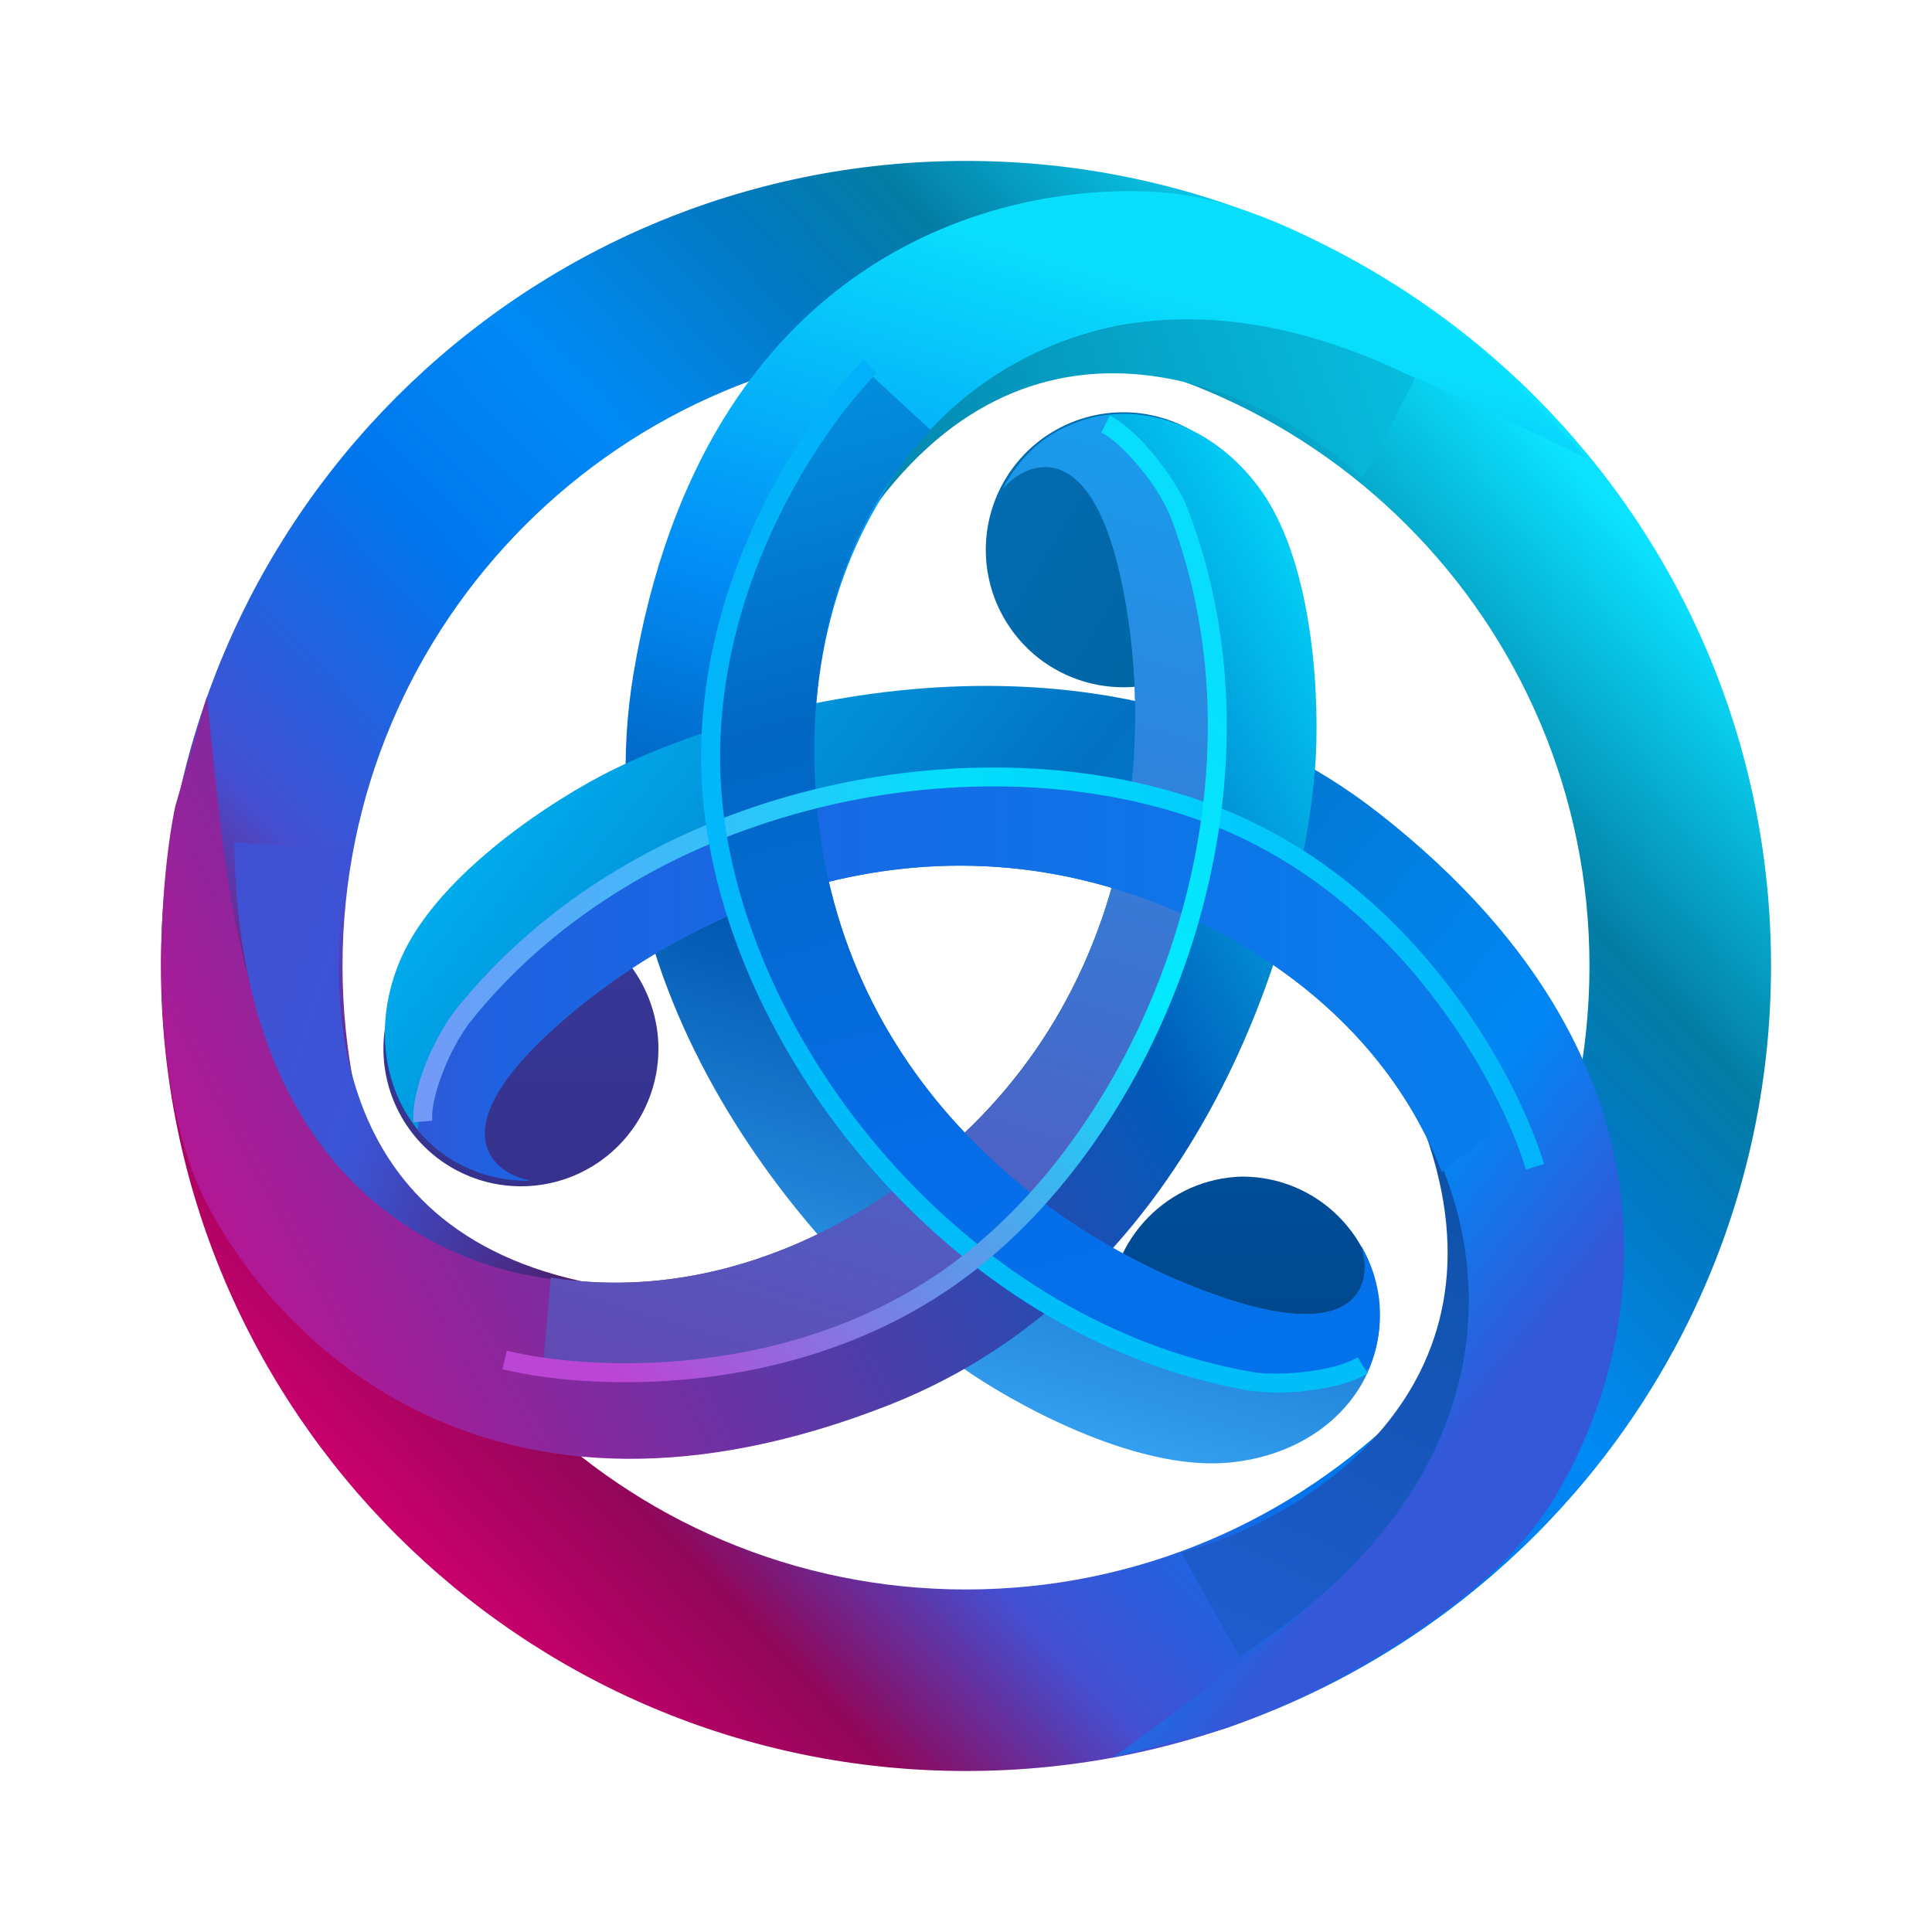
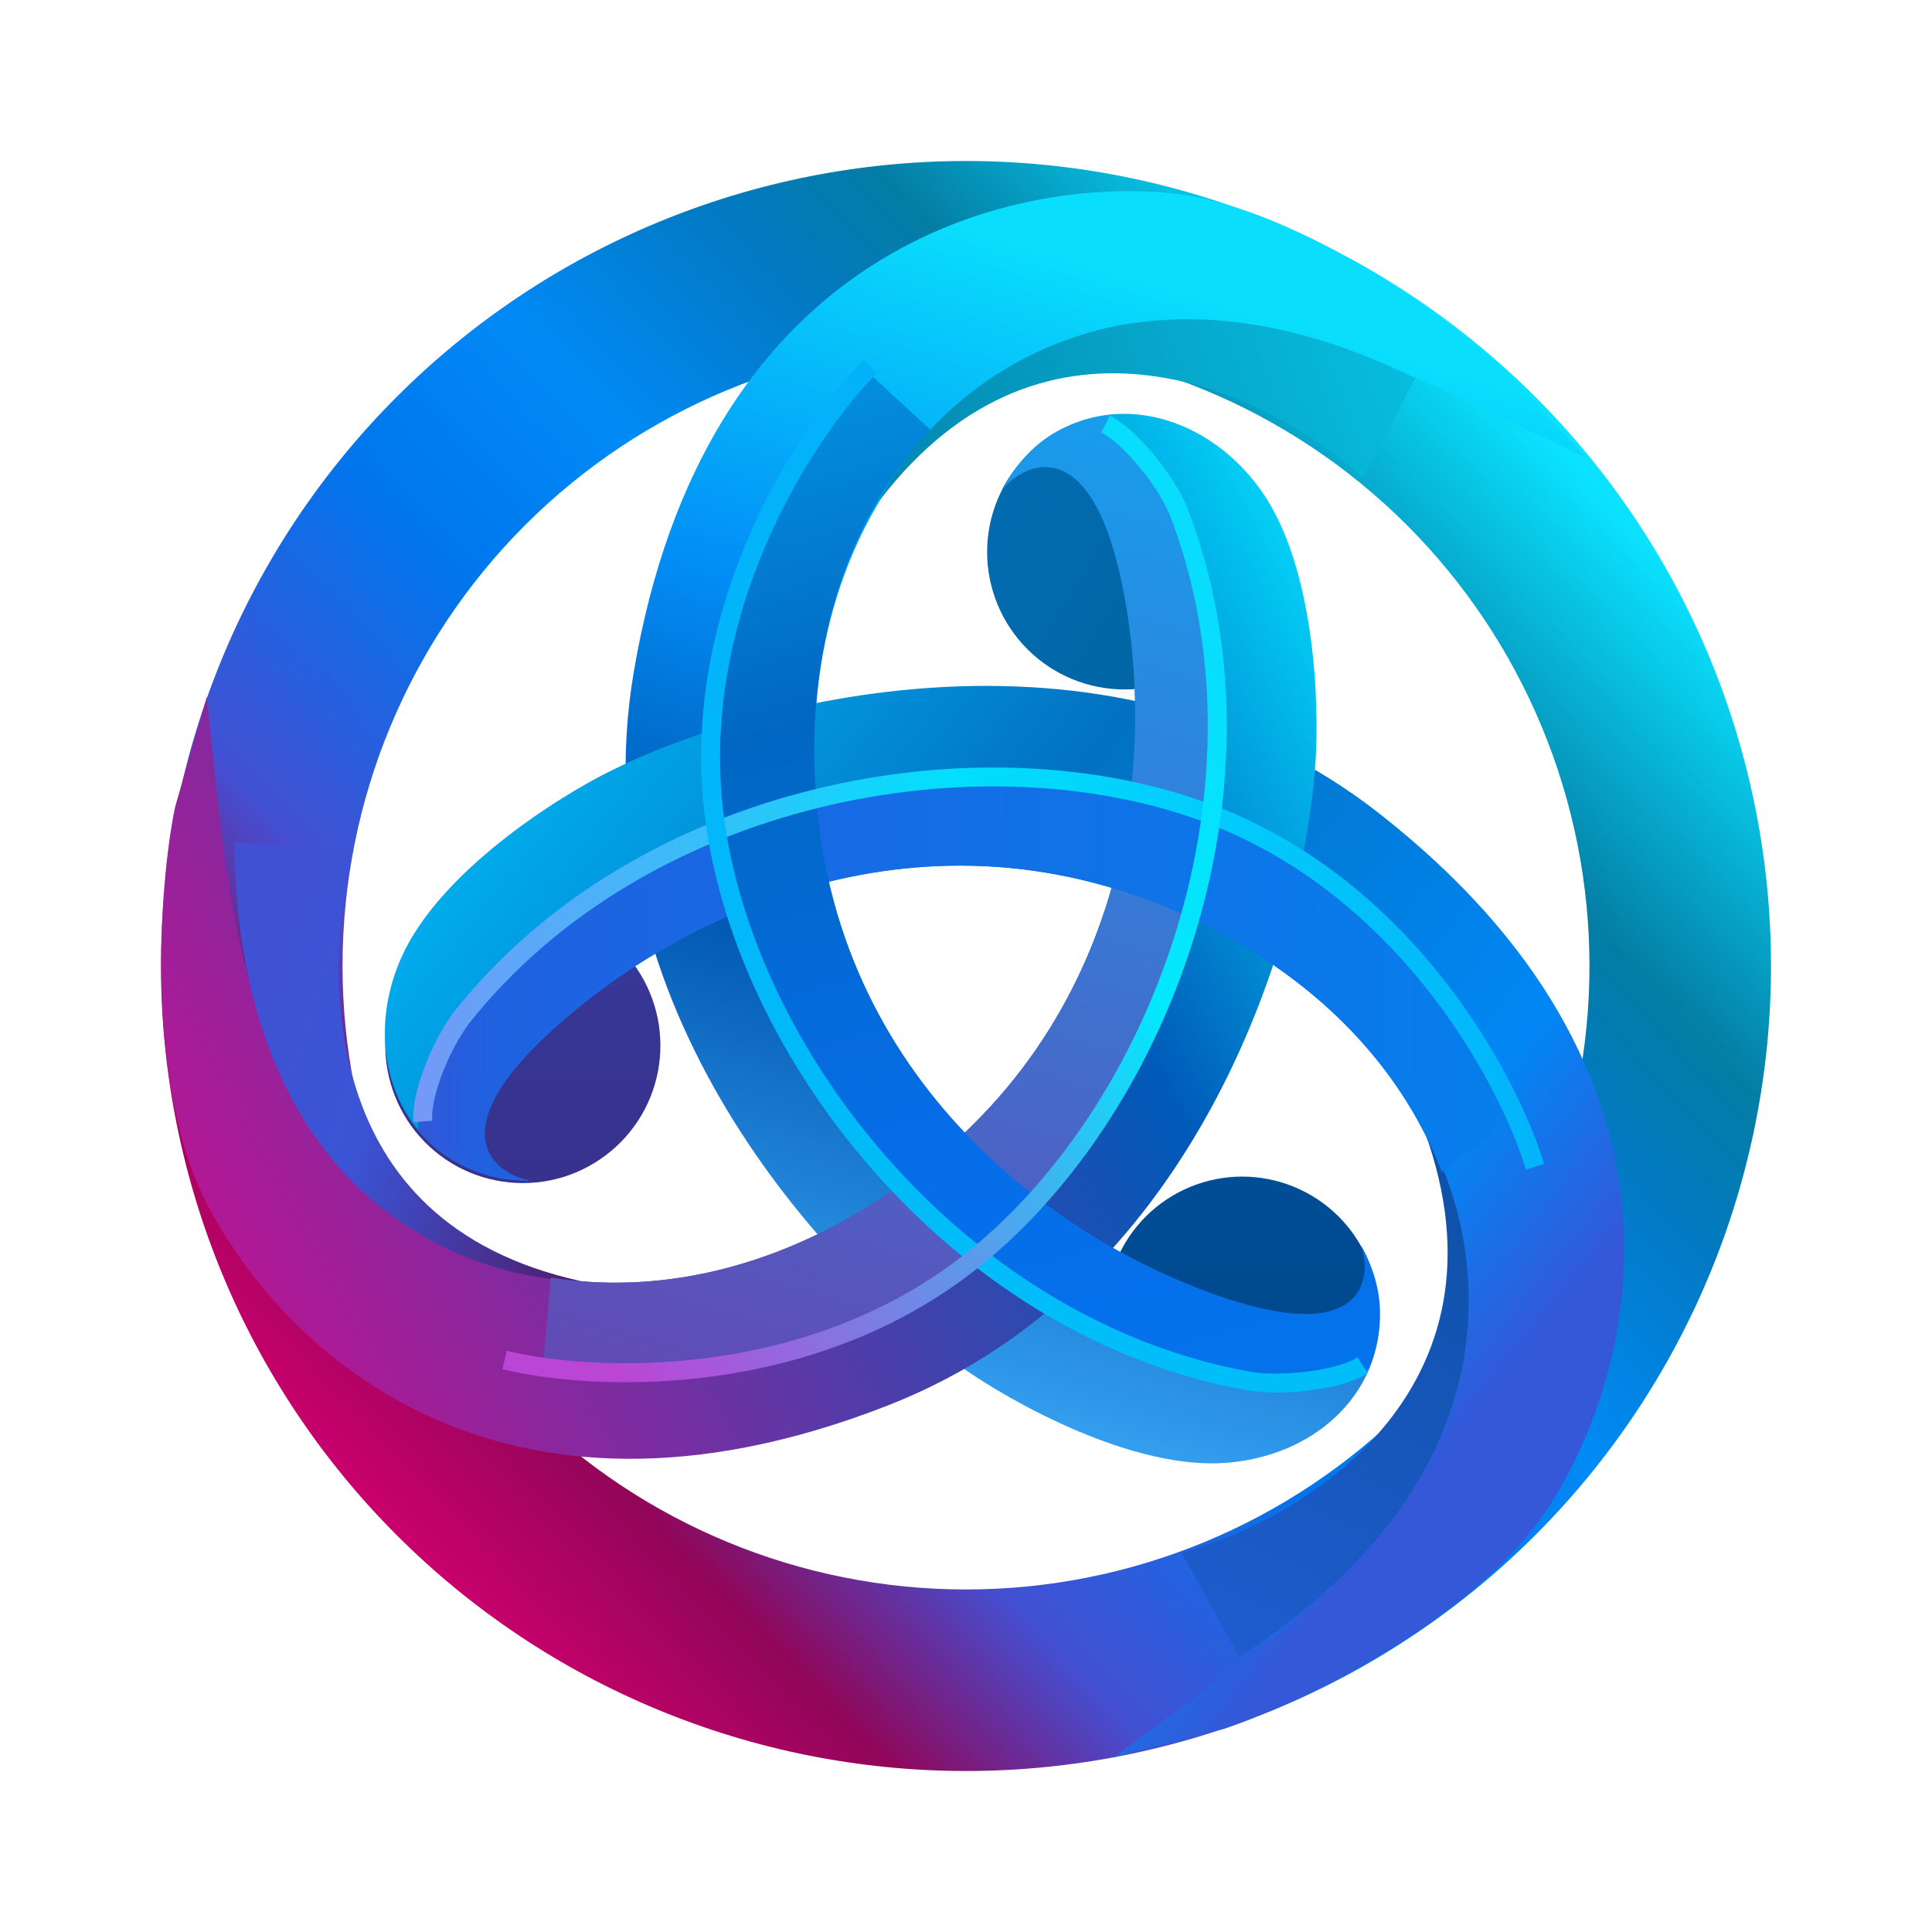
- <svg xmlns="http://www.w3.org/2000/svg" width="24" height="24" fill="none" viewBox="0 0 24 24">
-   <path fill="url(#astar__a)" fill-rule="evenodd" d="M12 22a10 10 0 1 0 0-20.001A10 10 0 0 0 12 22m0-2.255a7.745 7.745 0 1 0 0-15.49 7.745 7.745 0 0 0 0 15.49" clip-rule="evenodd" />
-   <path fill="url(#astar__b)" d="M15.431 18.004a1.694 1.694 0 1 0 0-3.388 1.694 1.694 0 0 0 0 3.387" />
-   <path fill="url(#astar__c)" d="M14.419 2.388c1.629.116 3.554 1.55 4.315 2.255l.969 1.043c-1.77-.825-3.322-1.746-5.284-1.698-1.963.048-4.487 2.037-4.292 5.747.193 3.708 3.055 5.722 5.115 6.4 1.648.543 1.816-.204 1.67-.656.665 1.293-.215 2.572-1.67 2.692-1.164.096-2.683-.752-3.297-1.188-1.65-1.156-4.772-4.5-4.073-8.63.873-5.165 4.51-6.11 6.547-5.965" />
-   <path fill="url(#astar__d)" d="M5.007 12.149a1.708 1.708 0 1 0 2.974 1.678 1.708 1.708 0 0 0-2.974-1.678" />
-   <path fill="url(#astar__e)" d="M19.252 18.699c-.878 1.378-3.063 2.443-4.043 2.776l-1.378.356c1.567-1.164 3.121-2.144 4.015-3.894s.347-4.914-3.008-6.511-6.486-.041-8.064 1.448c-1.263 1.191-.673 1.699-.206 1.787-1.428 0-2.172-1.42-1.586-2.758.47-1.069 1.94-2 2.616-2.333 1.803-.899 6.23-2.05 9.53.531 4.124 3.228 3.222 6.876 2.124 8.598" />
-   <path fill="url(#astar__f)" d="M15.434 5.977a1.708 1.708 0 1 0-2.927 1.76 1.708 1.708 0 0 0 2.927-1.76" />
-   <path fill="url(#astar__g)" d="M2.552 14.917c-.738-1.457-.587-3.883-.376-4.896l.394-1.368c.206 1.942.302 3.781 1.355 5.44 1.053 1.657 4.056 2.795 7.135.719 3.08-2.077 3.332-5.565 2.852-7.681-.384-1.694-1.143-1.427-1.456-1.07.747-1.296 2.349-1.163 3.202.021.682.947.737 2.686.68 3.438-.142 2.008-1.4 6.407-5.3 7.936-4.877 1.912-7.56-.719-8.486-2.539" />
-   <path fill="url(#astar__h)" d="M17.58 4.698c-3.762-1.853-6.007.245-6.66 1.526 2.083-2.729 4.877-1.329 6.012-.288z" />
-   <path fill="url(#astar__i)" d="M15.396 20.579c3.628-2.335 3.025-5.28 2.302-6.522 1.167 3.228-1.532 4.838-3.022 5.229z" />
-   <path fill="url(#astar__j)" d="M2.911 10.463c.044 4.314 2.746 5.416 4.313 5.453-3.352-.732-3.157-3.864-2.873-5.354z" />
-   <path fill="url(#astar__k)" d="M13.757 5.162c.834.72 1.982 2.804.967 6.487-1.366 4.943-5.768 5.64-7.983 5.355l.102-1.134c1.245.2 2.721-.05 4.217-1.06 3.08-2.076 3.332-5.563 2.852-7.68-.384-1.693-1.143-1.416-1.456-1.058.353-.638.807-.84 1.301-.91" />
-   <path fill="url(#astar__l)" d="M17.91 14.559c-.455-1.186-1.424-2.347-3.07-3.133-3.354-1.596-6.487-.04-8.066 1.448-1.262 1.192-.654 1.705-.186 1.793a1.76 1.76 0 0 1-1.398-.629c.054-.952.961-2.778 4.384-3.987 4.658-1.647 8.24 1.246 9.286 3.769z" />
-   <path fill="url(#astar__m)" d="M11.561 5.343c-.918.967-1.537 2.448-1.434 4.391.194 3.708 3.055 5.722 5.115 6.4 1.649.543 1.816-.198 1.67-.65a1.68 1.68 0 0 1 .091 1.521c-1.321.374-3.976.154-6.527-3.154-3.304-4.282-.75-7.85.11-9.05l.152-.218z" />
-   <path fill="url(#astar__n)" fill-rule="evenodd" d="M15.054 9.996c2.509.94 3.795 3.366 4.127 4.464l-.226.068c-.32-1.06-1.57-3.406-3.983-4.312-2.793-1.047-6.952-.273-9.148 2.5q-.19.268-.31.57c-.096.239-.157.475-.144.636l-.235.018c-.016-.217.062-.495.16-.742a3 3 0 0 1 .344-.627c2.266-2.863 6.538-3.653 9.415-2.575" clip-rule="evenodd" />
-   <path fill="url(#astar__o)" fill-rule="evenodd" d="M8.767 10.227c-.37-2.656 1.151-4.941 1.957-5.755l.167.164C10.113 5.423 8.645 7.64 9 10.194c.41 2.953 3.073 6.242 6.557 6.85.147.026.403.027.663-.003.264-.032.508-.093.644-.18l.126.198c-.182.118-.472.184-.74.215q-.367.05-.734 0c-3.596-.626-6.327-4.005-6.748-7.048" clip-rule="evenodd" />
-   <path fill="url(#astar__p)" fill-rule="evenodd" d="M12.183 15.723c-2.086 1.683-4.829 1.558-5.942 1.286l.055-.23c1.075.263 3.732.38 5.738-1.239 2.321-1.871 3.77-5.848 2.496-9.149a2.5 2.5 0 0 0-.353-.56c-.168-.208-.35-.385-.495-.458l.104-.21c.192.096.403.306.576.52.172.216.323.455.387.625 1.315 3.406-.175 7.487-2.566 9.415" clip-rule="evenodd" />
+ <svg xmlns="http://www.w3.org/2000/svg" width="24" height="24" viewBox="0 0 24 24" fill="none">
+   <path fill-rule="evenodd" clip-rule="evenodd" d="M12 22C13.313 22 14.614 21.741 15.827 21.239C17.04 20.736 18.142 20 19.071 19.071C20 18.142 20.736 17.04 21.239 15.827C21.741 14.614 22 13.313 22 12C22 10.687 21.741 9.386 21.239 8.173C20.736 6.96 20 5.858 19.071 4.929C18.142 4 17.04 3.264 15.827 2.761C14.614 2.259 13.313 2 12 2C9.348 2 6.804 3.054 4.929 4.929C3.054 6.804 2 9.348 2 12C2 14.652 3.054 17.196 4.929 19.071C6.804 20.947 9.348 22 12 22ZM12 19.745C14.054 19.745 16.024 18.929 17.477 17.477C18.929 16.024 19.745 14.054 19.745 12C19.745 9.946 18.929 7.976 17.477 6.523C16.024 5.071 14.054 4.255 12 4.255C9.946 4.255 7.976 5.071 6.523 6.523C5.071 7.976 4.255 9.946 4.255 12C4.255 14.054 5.071 16.024 6.523 17.477C7.976 18.929 9.946 19.745 12 19.745Z" fill="url(#paint0_linear_376_10504)" />
+   <path d="M15.431 18.003C15.88 18.003 16.311 17.825 16.629 17.508C16.946 17.19 17.125 16.759 17.125 16.31C17.125 15.861 16.946 15.43 16.629 15.112C16.311 14.795 15.88 14.616 15.431 14.616C14.982 14.616 14.551 14.795 14.233 15.112C13.916 15.43 13.737 15.861 13.737 16.31C13.737 16.759 13.916 17.19 14.233 17.508C14.551 17.825 14.982 18.003 15.431 18.003Z" fill="url(#paint1_linear_376_10504)" />
+   <path d="M14.419 2.388C16.048 2.504 17.973 3.939 18.734 4.643L19.703 5.686C17.932 4.861 16.381 3.94 14.419 3.988C12.456 4.036 9.932 6.025 10.127 9.735C10.32 13.443 13.182 15.457 15.242 16.135C16.89 16.678 17.058 15.931 16.912 15.479C17.577 16.771 16.697 18.051 15.242 18.171C14.078 18.267 12.559 17.419 11.945 16.983C10.296 15.827 7.173 12.484 7.872 8.353C8.745 3.188 12.382 2.242 14.419 2.388Z" fill="url(#paint2_linear_376_10504)" />
+   <path d="M5.006 12.149C4.895 12.346 4.824 12.564 4.798 12.789C4.771 13.015 4.79 13.243 4.853 13.461C4.916 13.679 5.021 13.882 5.163 14.059C5.306 14.236 5.481 14.382 5.681 14.491C5.88 14.598 6.099 14.666 6.325 14.688C6.551 14.711 6.779 14.688 6.996 14.622C7.212 14.555 7.414 14.446 7.588 14.301C7.763 14.156 7.906 13.978 8.011 13.777C8.218 13.379 8.26 12.916 8.129 12.487C7.997 12.059 7.703 11.699 7.309 11.486C6.915 11.272 6.453 11.222 6.022 11.346C5.591 11.47 5.227 11.758 5.006 12.149Z" fill="url(#paint3_linear_376_10504)" />
+   <path d="M19.252 18.699C18.374 20.077 16.189 21.142 15.209 21.475L13.831 21.831C15.398 20.667 16.952 19.687 17.846 17.937C18.739 16.187 18.193 13.023 14.838 11.426C11.484 9.828 8.352 11.385 6.774 12.874C5.511 14.065 6.101 14.573 6.568 14.661C5.14 14.661 4.396 13.24 4.982 11.903C5.452 10.834 6.922 9.902 7.598 9.57C9.401 8.671 13.828 7.52 17.128 10.101C21.252 13.329 20.35 16.977 19.252 18.699Z" fill="url(#paint4_linear_376_10504)" />
+   <path d="M15.434 5.977C15.319 5.785 15.166 5.618 14.986 5.484C14.806 5.351 14.601 5.254 14.383 5.2C14.166 5.146 13.94 5.135 13.718 5.168C13.496 5.201 13.283 5.278 13.091 5.393C12.898 5.509 12.731 5.661 12.598 5.842C12.464 6.022 12.368 6.227 12.313 6.444C12.259 6.662 12.248 6.888 12.281 7.11C12.315 7.332 12.391 7.545 12.507 7.737C12.74 8.125 13.118 8.405 13.557 8.514C13.997 8.624 14.462 8.554 14.85 8.321C15.239 8.088 15.518 7.71 15.628 7.27C15.737 6.831 15.668 6.366 15.434 5.977Z" fill="url(#paint5_linear_376_10504)" />
+   <path d="M2.552 14.917C1.814 13.46 1.965 11.034 2.176 10.021L2.57 8.653C2.776 10.595 2.872 12.434 3.925 14.092C4.978 15.75 7.981 16.888 11.06 14.812C14.14 12.735 14.392 9.247 13.912 7.131C13.528 5.437 12.769 5.704 12.456 6.062C13.203 4.765 14.805 4.898 15.658 6.082C16.34 7.029 16.395 8.768 16.338 9.52C16.196 11.528 14.938 15.927 11.037 17.456C6.161 19.368 3.477 16.737 2.552 14.917Z" fill="url(#paint6_linear_376_10504)" />
+   <path d="M17.58 4.698C13.818 2.845 11.573 4.943 10.921 6.224C13.003 3.495 15.797 4.895 16.932 5.936L17.58 4.698Z" fill="url(#paint7_linear_376_10504)" />
+   <path d="M15.396 20.579C19.024 18.244 18.421 15.299 17.698 14.057C18.865 17.285 16.166 18.895 14.676 19.286L15.396 20.579Z" fill="url(#paint8_linear_376_10504)" />
+   <path d="M2.911 10.463C2.955 14.777 5.657 15.879 7.224 15.916C3.872 15.184 4.067 12.052 4.351 10.562L2.911 10.463Z" fill="url(#paint9_linear_376_10504)" />
+   <path d="M13.757 5.162C14.591 5.881 15.739 7.966 14.724 11.649C13.358 16.592 8.956 17.288 6.741 17.004L6.843 15.87C8.088 16.071 9.564 15.819 11.06 14.811C14.14 12.734 14.392 9.247 13.912 7.13C13.528 5.437 12.769 5.714 12.456 6.072C12.809 5.434 13.263 5.232 13.757 5.162Z" fill="url(#paint10_linear_376_10504)" />
+   <path d="M17.911 14.559C17.455 13.373 16.486 12.211 14.839 11.426C11.486 9.83 8.353 11.385 6.774 12.874C5.512 14.066 6.12 14.579 6.588 14.667C6.322 14.674 6.059 14.622 5.817 14.513C5.575 14.404 5.361 14.242 5.19 14.038C5.244 13.086 6.151 11.26 9.574 10.051C14.232 8.404 17.813 11.297 18.86 13.82L17.911 14.559Z" fill="url(#paint11_linear_376_10504)" />
+   <path d="M11.561 5.343C10.643 6.31 10.024 7.791 10.127 9.734C10.321 13.442 13.182 15.456 15.242 16.134C16.891 16.677 17.058 15.936 16.913 15.483C17.218 16.032 17.191 16.548 17.003 17.005C15.682 17.379 13.027 17.159 10.476 13.851C7.172 9.569 9.726 6.001 10.586 4.801L10.738 4.583L11.561 5.343Z" fill="url(#paint12_linear_376_10504)" />
+   <path fill-rule="evenodd" clip-rule="evenodd" d="M15.054 9.996C17.563 10.937 18.849 13.362 19.181 14.46L18.955 14.528C18.635 13.469 17.386 11.122 14.972 10.216C12.179 9.169 8.02 9.943 5.824 12.717C5.698 12.893 5.594 13.085 5.514 13.286C5.418 13.525 5.357 13.761 5.37 13.922L5.135 13.94C5.119 13.723 5.197 13.445 5.296 13.198C5.397 12.95 5.529 12.711 5.639 12.571C7.905 9.708 12.177 8.918 15.054 9.996Z" fill="url(#paint13_linear_376_10504)" />
+   <path fill-rule="evenodd" clip-rule="evenodd" d="M8.767 10.226C8.398 7.571 9.918 5.286 10.724 4.472L10.891 4.636C10.113 5.423 8.645 7.639 8.999 10.194C9.409 13.147 12.072 16.436 15.556 17.044C15.703 17.07 15.959 17.071 16.219 17.041C16.483 17.009 16.727 16.948 16.863 16.861L16.989 17.059C16.807 17.177 16.517 17.243 16.248 17.274C16.005 17.307 15.758 17.307 15.515 17.274C11.919 16.648 9.188 13.269 8.767 10.226Z" fill="url(#paint14_linear_376_10504)" />
+   <path fill-rule="evenodd" clip-rule="evenodd" d="M12.183 15.723C10.097 17.406 7.354 17.281 6.241 17.009L6.296 16.78C7.371 17.042 10.028 17.159 12.034 15.54C14.355 13.668 15.803 9.692 14.53 6.391C14.438 6.189 14.319 6.001 14.177 5.83C14.009 5.623 13.827 5.446 13.681 5.373L13.786 5.163C13.978 5.259 14.189 5.469 14.362 5.683C14.534 5.899 14.685 6.138 14.749 6.308C16.064 9.714 14.574 13.795 12.183 15.723Z" fill="url(#paint15_linear_376_10504)" />
  <defs>
-     <linearGradient id="astar__a" x1="19.503" x2="5.122" y1="5.739" y2="19.366" gradientUnits="userSpaceOnUse">
+     <linearGradient id="paint0_linear_376_10504" x1="19.503" y1="5.739" x2="5.122" y2="19.366" gradientUnits="userSpaceOnUse">
      <stop stop-color="#0AE2FF" />
-       <stop offset=".189" stop-color="#047DA5" />
-       <stop offset=".278" stop-color="#0279C2" />
-       <stop offset=".42" stop-color="#018AF6" />
-       <stop offset=".553" stop-color="#0076ED" />
-       <stop offset=".744" stop-color="#4350D3" />
-       <stop offset=".873" stop-color="#910659" />
+       <stop offset="0.189" stop-color="#047DA5" />
+       <stop offset="0.278" stop-color="#0279C2" />
+       <stop offset="0.42" stop-color="#018AF6" />
+       <stop offset="0.553" stop-color="#0076ED" />
+       <stop offset="0.744" stop-color="#4350D3" />
+       <stop offset="0.873" stop-color="#910659" />
      <stop offset="1" stop-color="#CB006D" />
    </linearGradient>
-     <linearGradient id="astar__b" x1="12" x2="12" y1="2" y2="22" gradientUnits="userSpaceOnUse">
+     <linearGradient id="paint1_linear_376_10504" x1="12" y1="2" x2="12" y2="22" gradientUnits="userSpaceOnUse">
      <stop stop-color="#016FD8" />
      <stop offset="1" stop-color="#003A72" />
    </linearGradient>
-     <linearGradient id="astar__c" x1="20.624" x2="15.411" y1="5.383" y2="23.009" gradientUnits="userSpaceOnUse">
+     <linearGradient id="paint2_linear_376_10504" x1="20.624" y1="5.383" x2="15.411" y2="23.009" gradientUnits="userSpaceOnUse">
      <stop stop-color="#09DEFC" />
-       <stop offset=".269" stop-color="#028DF7" />
-       <stop offset=".483" stop-color="#0056AF" />
-       <stop offset=".795" stop-color="#3AA7F7" />
+       <stop offset="0.269" stop-color="#028DF7" />
+       <stop offset="0.483" stop-color="#0056AF" />
+       <stop offset="0.795" stop-color="#3AA7F7" />
      <stop offset="1" stop-color="#086EE8" />
    </linearGradient>
-     <linearGradient id="astar__d" x1="11.999" x2="11.999" y1="2" y2="22" gradientUnits="userSpaceOnUse">
+     <linearGradient id="paint3_linear_376_10504" x1="11.999" y1="2" x2="11.999" y2="22" gradientUnits="userSpaceOnUse">
      <stop stop-color="#344ABE" />
      <stop offset="1" stop-color="#392470" />
    </linearGradient>
-     <linearGradient id="astar__e" x1="15.213" x2=".254" y1="21.503" y2="9.465" gradientUnits="userSpaceOnUse">
+     <linearGradient id="paint4_linear_376_10504" x1="15.213" y1="21.503" x2="0.254" y2="9.465" gradientUnits="userSpaceOnUse">
      <stop stop-color="#3458D8" />
-       <stop offset=".131" stop-color="#0187F5" />
-       <stop offset=".463" stop-color="#0271C2" />
-       <stop offset=".81" stop-color="#01BCF8" />
+       <stop offset="0.131" stop-color="#0187F5" />
+       <stop offset="0.463" stop-color="#0271C2" />
+       <stop offset="0.81" stop-color="#01BCF8" />
      <stop offset="1" stop-color="#534BCF" />
    </linearGradient>
-     <linearGradient id="astar__f" x1="2.677" x2="19.953" y1="6.399" y2="16.778" gradientUnits="userSpaceOnUse">
+     <linearGradient id="paint5_linear_376_10504" x1="2.677" y1="6.399" x2="19.953" y2="16.778" gradientUnits="userSpaceOnUse">
      <stop stop-color="#027ED5" />
      <stop offset="1" stop-color="#02517B" />
    </linearGradient>
-     <linearGradient id="astar__g" x1="3.314" x2="23.052" y1="17.769" y2="7.175" gradientUnits="userSpaceOnUse">
+     <linearGradient id="paint6_linear_376_10504" x1="3.314" y1="17.769" x2="23.052" y2="7.175" gradientUnits="userSpaceOnUse">
      <stop stop-color="#BD1493" />
-       <stop offset=".528" stop-color="#005AB9" />
-       <stop offset=".76" stop-color="#03DEFE" />
+       <stop offset="0.528" stop-color="#005AB9" />
+       <stop offset="0.76" stop-color="#03DEFE" />
      <stop offset="1" stop-color="#06C1FD" />
    </linearGradient>
-     <linearGradient id="astar__h" x1="21.552" x2="8.873" y1="9.497" y2="13.816" gradientUnits="userSpaceOnUse">
+     <linearGradient id="paint7_linear_376_10504" x1="21.552" y1="9.497" x2="8.873" y2="13.816" gradientUnits="userSpaceOnUse">
      <stop stop-color="#08CDED" />
-       <stop offset=".33" stop-color="#06ACCF" />
+       <stop offset="0.33" stop-color="#06ACCF" />
      <stop offset="1" stop-color="#03618E" />
    </linearGradient>
-     <linearGradient id="astar__i" x1="4.89" x2="11.11" y1="18.808" y2="5.363" gradientUnits="userSpaceOnUse">
+     <linearGradient id="paint8_linear_376_10504" x1="4.89" y1="18.808" x2="11.11" y2="5.363" gradientUnits="userSpaceOnUse">
      <stop stop-color="#2660DE" />
      <stop offset="1" stop-color="#004988" />
    </linearGradient>
-     <linearGradient id="astar__j" x1="2.475" x2="10.259" y1="4.735" y2="7.283" gradientUnits="userSpaceOnUse">
+     <linearGradient id="paint9_linear_376_10504" x1="2.475" y1="4.735" x2="10.259" y2="7.283" gradientUnits="userSpaceOnUse">
      <stop stop-color="#4C46C3" />
-       <stop offset=".244" stop-color="#4250D3" />
-       <stop offset=".585" stop-color="#3B54D6" />
+       <stop offset="0.244" stop-color="#4250D3" />
+       <stop offset="0.585" stop-color="#3B54D6" />
      <stop offset="1" stop-color="#4F1964" />
    </linearGradient>
-     <linearGradient id="astar__k" x1="14.894" x2="8.687" y1="2.012" y2="22.557" gradientUnits="userSpaceOnUse">
+     <linearGradient id="paint10_linear_376_10504" x1="14.894" y1="2.012" x2="8.687" y2="22.557" gradientUnits="userSpaceOnUse">
      <stop stop-color="#05B2FC" />
      <stop offset="1" stop-color="#7E2B9F" />
    </linearGradient>
-     <linearGradient id="astar__l" x1="2.719" x2="21.326" y1="18.802" y2="18.89" gradientUnits="userSpaceOnUse">
+     <linearGradient id="paint11_linear_376_10504" x1="2.719" y1="18.802" x2="21.326" y2="18.89" gradientUnits="userSpaceOnUse">
      <stop stop-color="#6340C6" />
-       <stop offset=".179" stop-color="#1F61E0" />
+       <stop offset="0.179" stop-color="#1F61E0" />
      <stop offset="1" stop-color="#0184EF" />
    </linearGradient>
-     <linearGradient id="astar__m" x1="7.989" x2="13.612" y1="2.699" y2="23.012" gradientUnits="userSpaceOnUse">
+     <linearGradient id="paint12_linear_376_10504" x1="7.989" y1="2.699" x2="13.612" y2="23.012" gradientUnits="userSpaceOnUse">
      <stop stop-color="#04A9F0" />
-       <stop offset=".312" stop-color="#0167C3" />
-       <stop offset=".577" stop-color="#066DE9" />
+       <stop offset="0.312" stop-color="#0167C3" />
+       <stop offset="0.577" stop-color="#066DE9" />
      <stop offset="1" stop-color="#007AEF" />
    </linearGradient>
-     <linearGradient id="astar__n" x1="19.445" x2="1.535" y1="9.957" y2="10.884" gradientUnits="userSpaceOnUse">
+     <linearGradient id="paint13_linear_376_10504" x1="19.445" y1="9.957" x2="1.535" y2="10.884" gradientUnits="userSpaceOnUse">
      <stop stop-color="#03B0FB" />
-       <stop offset=".424" stop-color="#02DFFC" />
+       <stop offset="0.424" stop-color="#02DFFC" />
      <stop offset="1" stop-color="#AF75F4" />
    </linearGradient>
-     <linearGradient id="astar__o" x1="12.109" x2="12.109" y1="2.129" y2="21.814" gradientUnits="userSpaceOnUse">
+     <linearGradient id="paint14_linear_376_10504" x1="12.109" y1="2.129" x2="12.109" y2="21.814" gradientUnits="userSpaceOnUse">
      <stop stop-color="#03AFFA" />
      <stop offset="1" stop-color="#00C2F9" />
    </linearGradient>
-     <linearGradient id="astar__p" x1="7.519" x2="16.017" y1="16.876" y2="8.603" gradientUnits="userSpaceOnUse">
+     <linearGradient id="paint15_linear_376_10504" x1="7.519" y1="16.876" x2="16.017" y2="8.603" gradientUnits="userSpaceOnUse">
      <stop stop-color="#BB46D6" />
-       <stop offset=".672" stop-color="#02E8FD" />
+       <stop offset="0.672" stop-color="#02E8FD" />
      <stop offset="1" stop-color="#08DDFE" />
    </linearGradient>
  </defs>
</svg>
